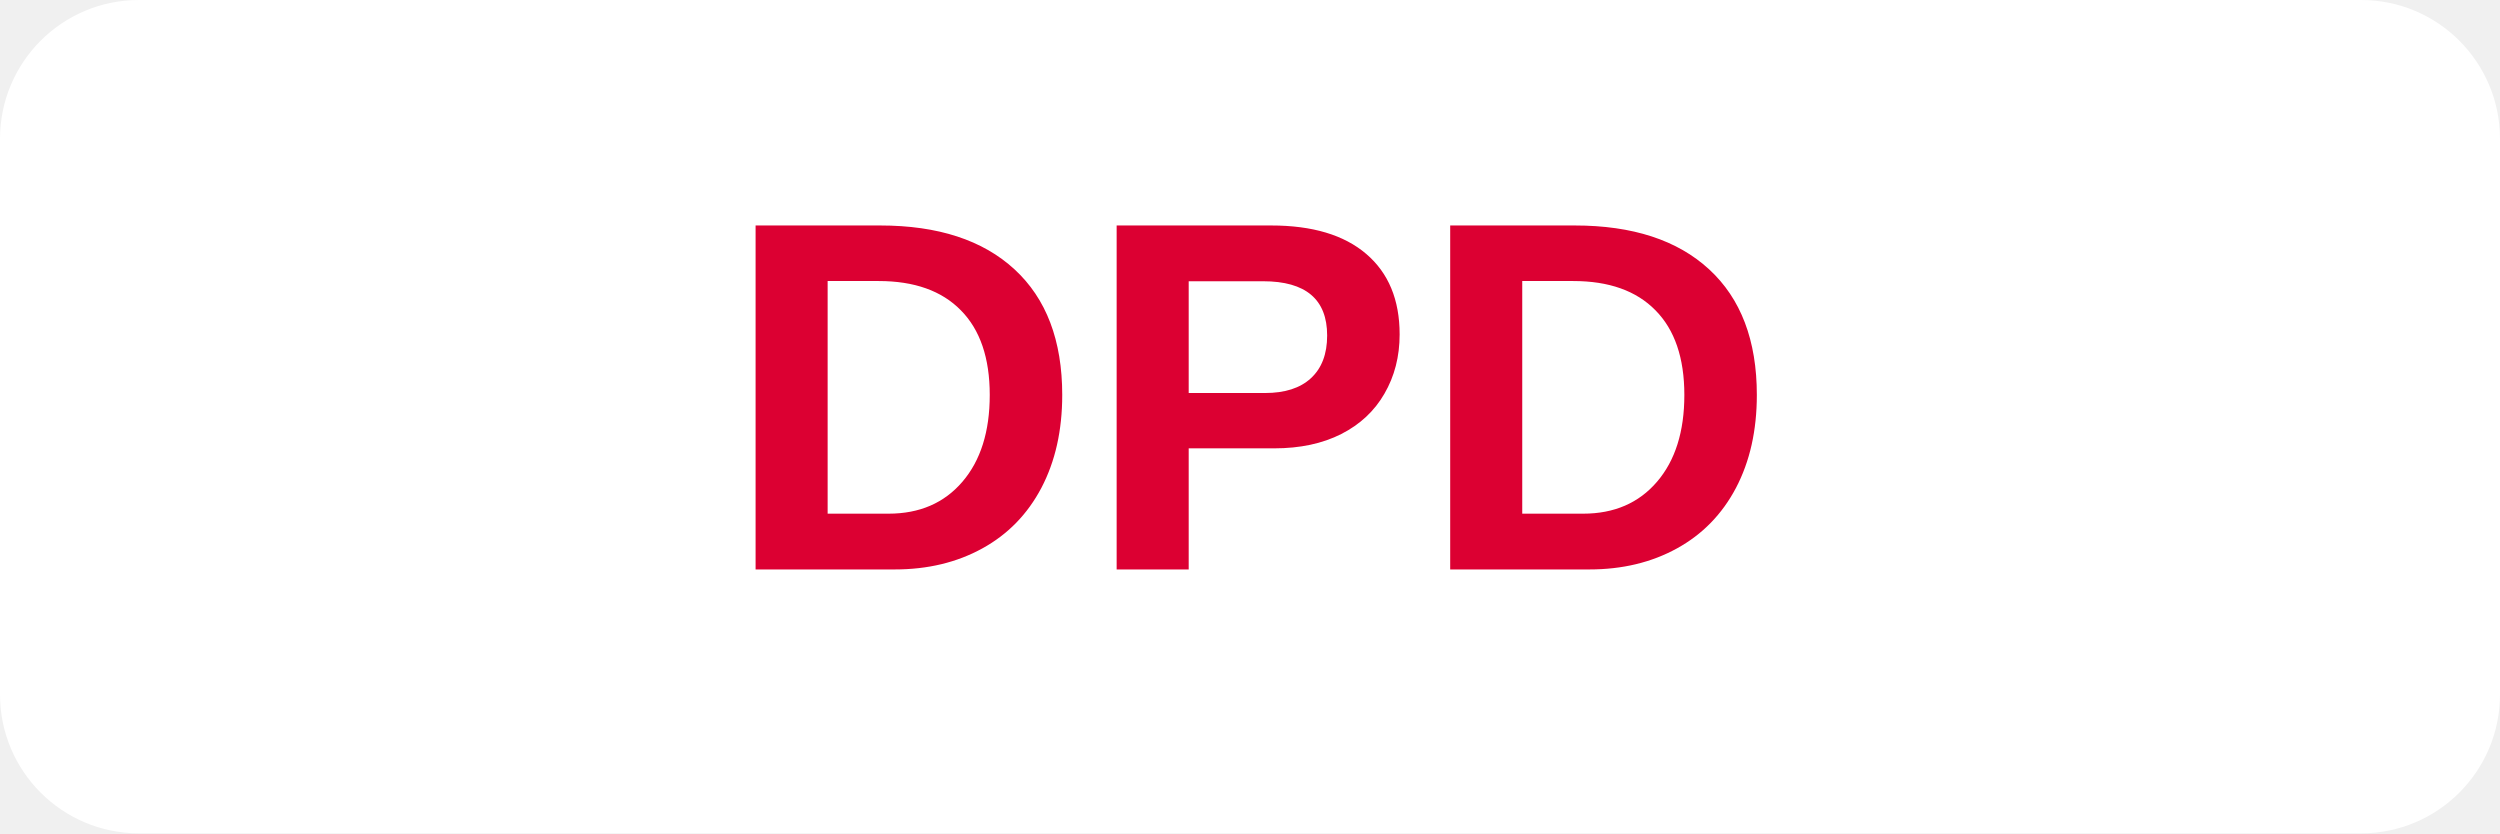
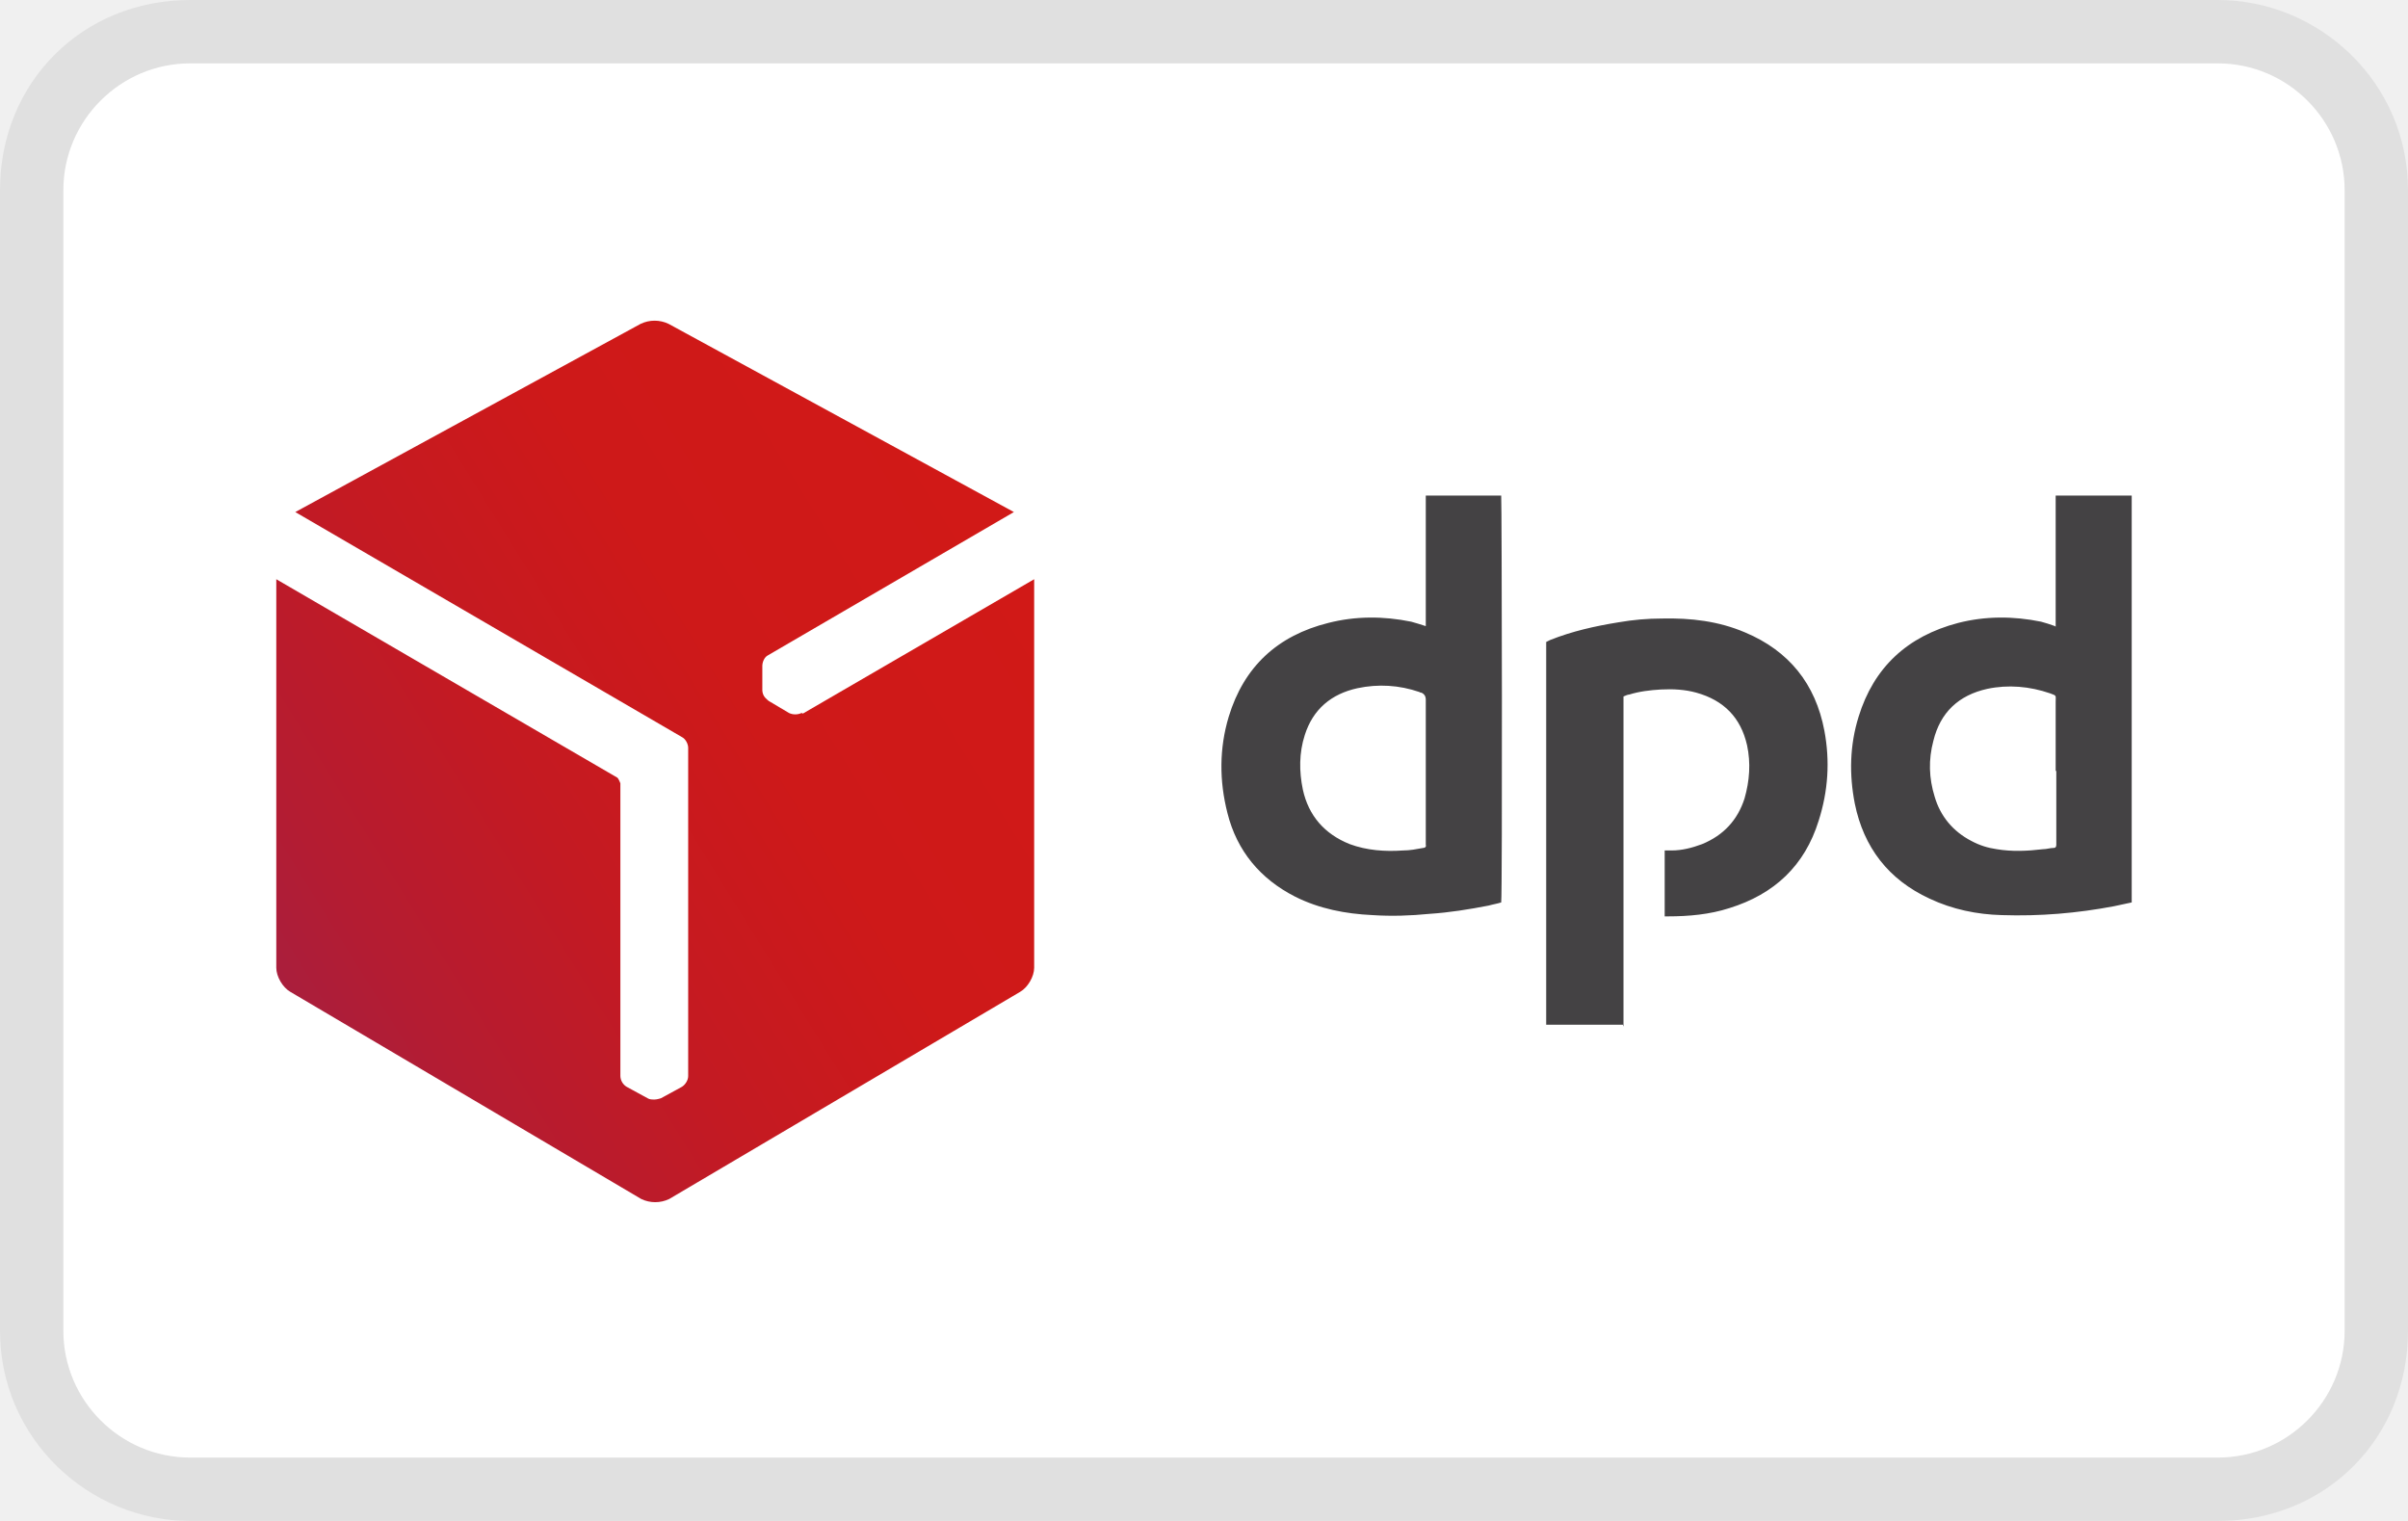
- <svg xmlns="http://www.w3.org/2000/svg" viewBox="0 0 180 60">
-   <rect width="180" height="60" rx="10" fill="#fff" />
-   <text x="90" y="41" text-anchor="middle" font-family="Arial,sans-serif" font-size="36" font-weight="700" fill="#DC0032">DPD</text>
+ <svg xmlns="http://www.w3.org/2000/svg" viewBox="0 0 38 24" aria-labelledby="pi-dpd">
+   <defs>
+     <linearGradient id="dpdg" x1="4.49" y1="10.5" x2="15.98" y2="17.63" gradientTransform="matrix(1 0 0 -1 0 26)" gradientUnits="userSpaceOnUse">
+       <stop offset="0" stop-color="#aa1e3c" />
+       <stop offset=".11" stop-color="#b41c32" />
+       <stop offset=".36" stop-color="#c41a22" />
+       <stop offset=".63" stop-color="#ce1919" />
+       <stop offset="1" stop-color="#d11917" />
+     </linearGradient>
+   </defs>
+   <path d="M35 0H3C1.3 0 0 1.3 0 3v18c0 1.7 1.4 3 3 3h32c1.7 0 3-1.3 3-3V3c0-1.7-1.4-3-3-3z" fill="#010101" opacity=".07" />
+   <path d="M35 1c1.1 0 2 .9 2 2v18c0 1.1-.9 2-2 2H3c-1.1 0-2-.9-2-2V3c0-1.1.9-2 2-2h32" fill="#fff" />
+   <path d="M12.65 11.25c-.06.03-.14.03-.2 0l-.32-.19s-.05-.04-.07-.07a.193.193 0 01-.03-.1v-.38c0-.06.03-.14.09-.17L16 8.08l-5.45-2.97a.51.51 0 00-.44 0L4.66 8.08l6.1 3.55c.06.03.1.11.1.17v5.18c0 .07-.05.14-.1.17l-.33.18s-.06.02-.1.02-.08 0-.11-.02l-.33-.18a.206.206 0 01-.1-.17v-4.62s-.03-.08-.05-.09L4.36 9.14v6.13c0 .14.1.31.22.38l5.54 3.27a.51.51 0 00.44 0l5.54-3.27c.12-.07.22-.24.22-.38V9.14l-3.65 2.12z" fill="url(#dpdg)" />
+   <path d="M32.44 9.89V7.82h1.2v6.42l-.28.06c-.58.11-1.17.16-1.77.14-.39-.01-.78-.09-1.14-.26-.65-.3-1.04-.81-1.18-1.5-.09-.46-.08-.92.06-1.37.24-.78.77-1.27 1.57-1.48.43-.11.87-.11 1.31-.02.07.02.14.04.22.07zm0 2.28v-1.1c0-.1.02-.09-.09-.13-.32-.11-.66-.14-.99-.07-.45.1-.74.37-.85.82-.08.3-.07.59.02.88.09.31.29.55.58.7.13.07.26.11.4.13.24.04.48.03.73 0 .06 0 .11-.02.17-.02.03 0 .04-.02.04-.05v-.06-1.11zM22.5 9.89V7.82h1.19c.01.05.02 6.26 0 6.42-.06.02-.13.03-.2.05-.31.06-.62.11-.93.13-.3.03-.6.04-.9.02-.43-.02-.84-.1-1.22-.29-.55-.28-.92-.72-1.07-1.32-.13-.51-.13-1.02.02-1.52.24-.79.77-1.28 1.57-1.48.43-.11.87-.11 1.31-.02.07.02.14.04.23.07zm0 2.28v-1.13q0-.08-.07-.11s-.02 0-.03-.01c-.32-.11-.65-.13-.98-.06-.41.09-.7.33-.83.74-.09.28-.09.57-.03.86.09.41.34.7.74.86.27.1.56.12.84.1.11 0 .21-.02.32-.04.03 0 .05-.02.04-.05V12.17zM25.61 16.17H24.4v-6.04l.06-.03c.35-.14.71-.22 1.08-.28.23-.04.46-.06.69-.06.45-.01.89.04 1.31.22.69.29 1.11.81 1.25 1.55.09.48.06.95-.09 1.42-.22.71-.7 1.16-1.41 1.38-.31.1-.64.13-.97.13h-.03-.02v-1.04h.11c.16 0 .32-.04.48-.1.34-.14.56-.38.67-.72.08-.28.1-.56.04-.84-.1-.44-.37-.71-.8-.83-.18-.05-.37-.06-.56-.05-.17.01-.34.03-.5.08-.03 0-.06.02-.09.03v5.21z" fill="#444244" />
</svg>
